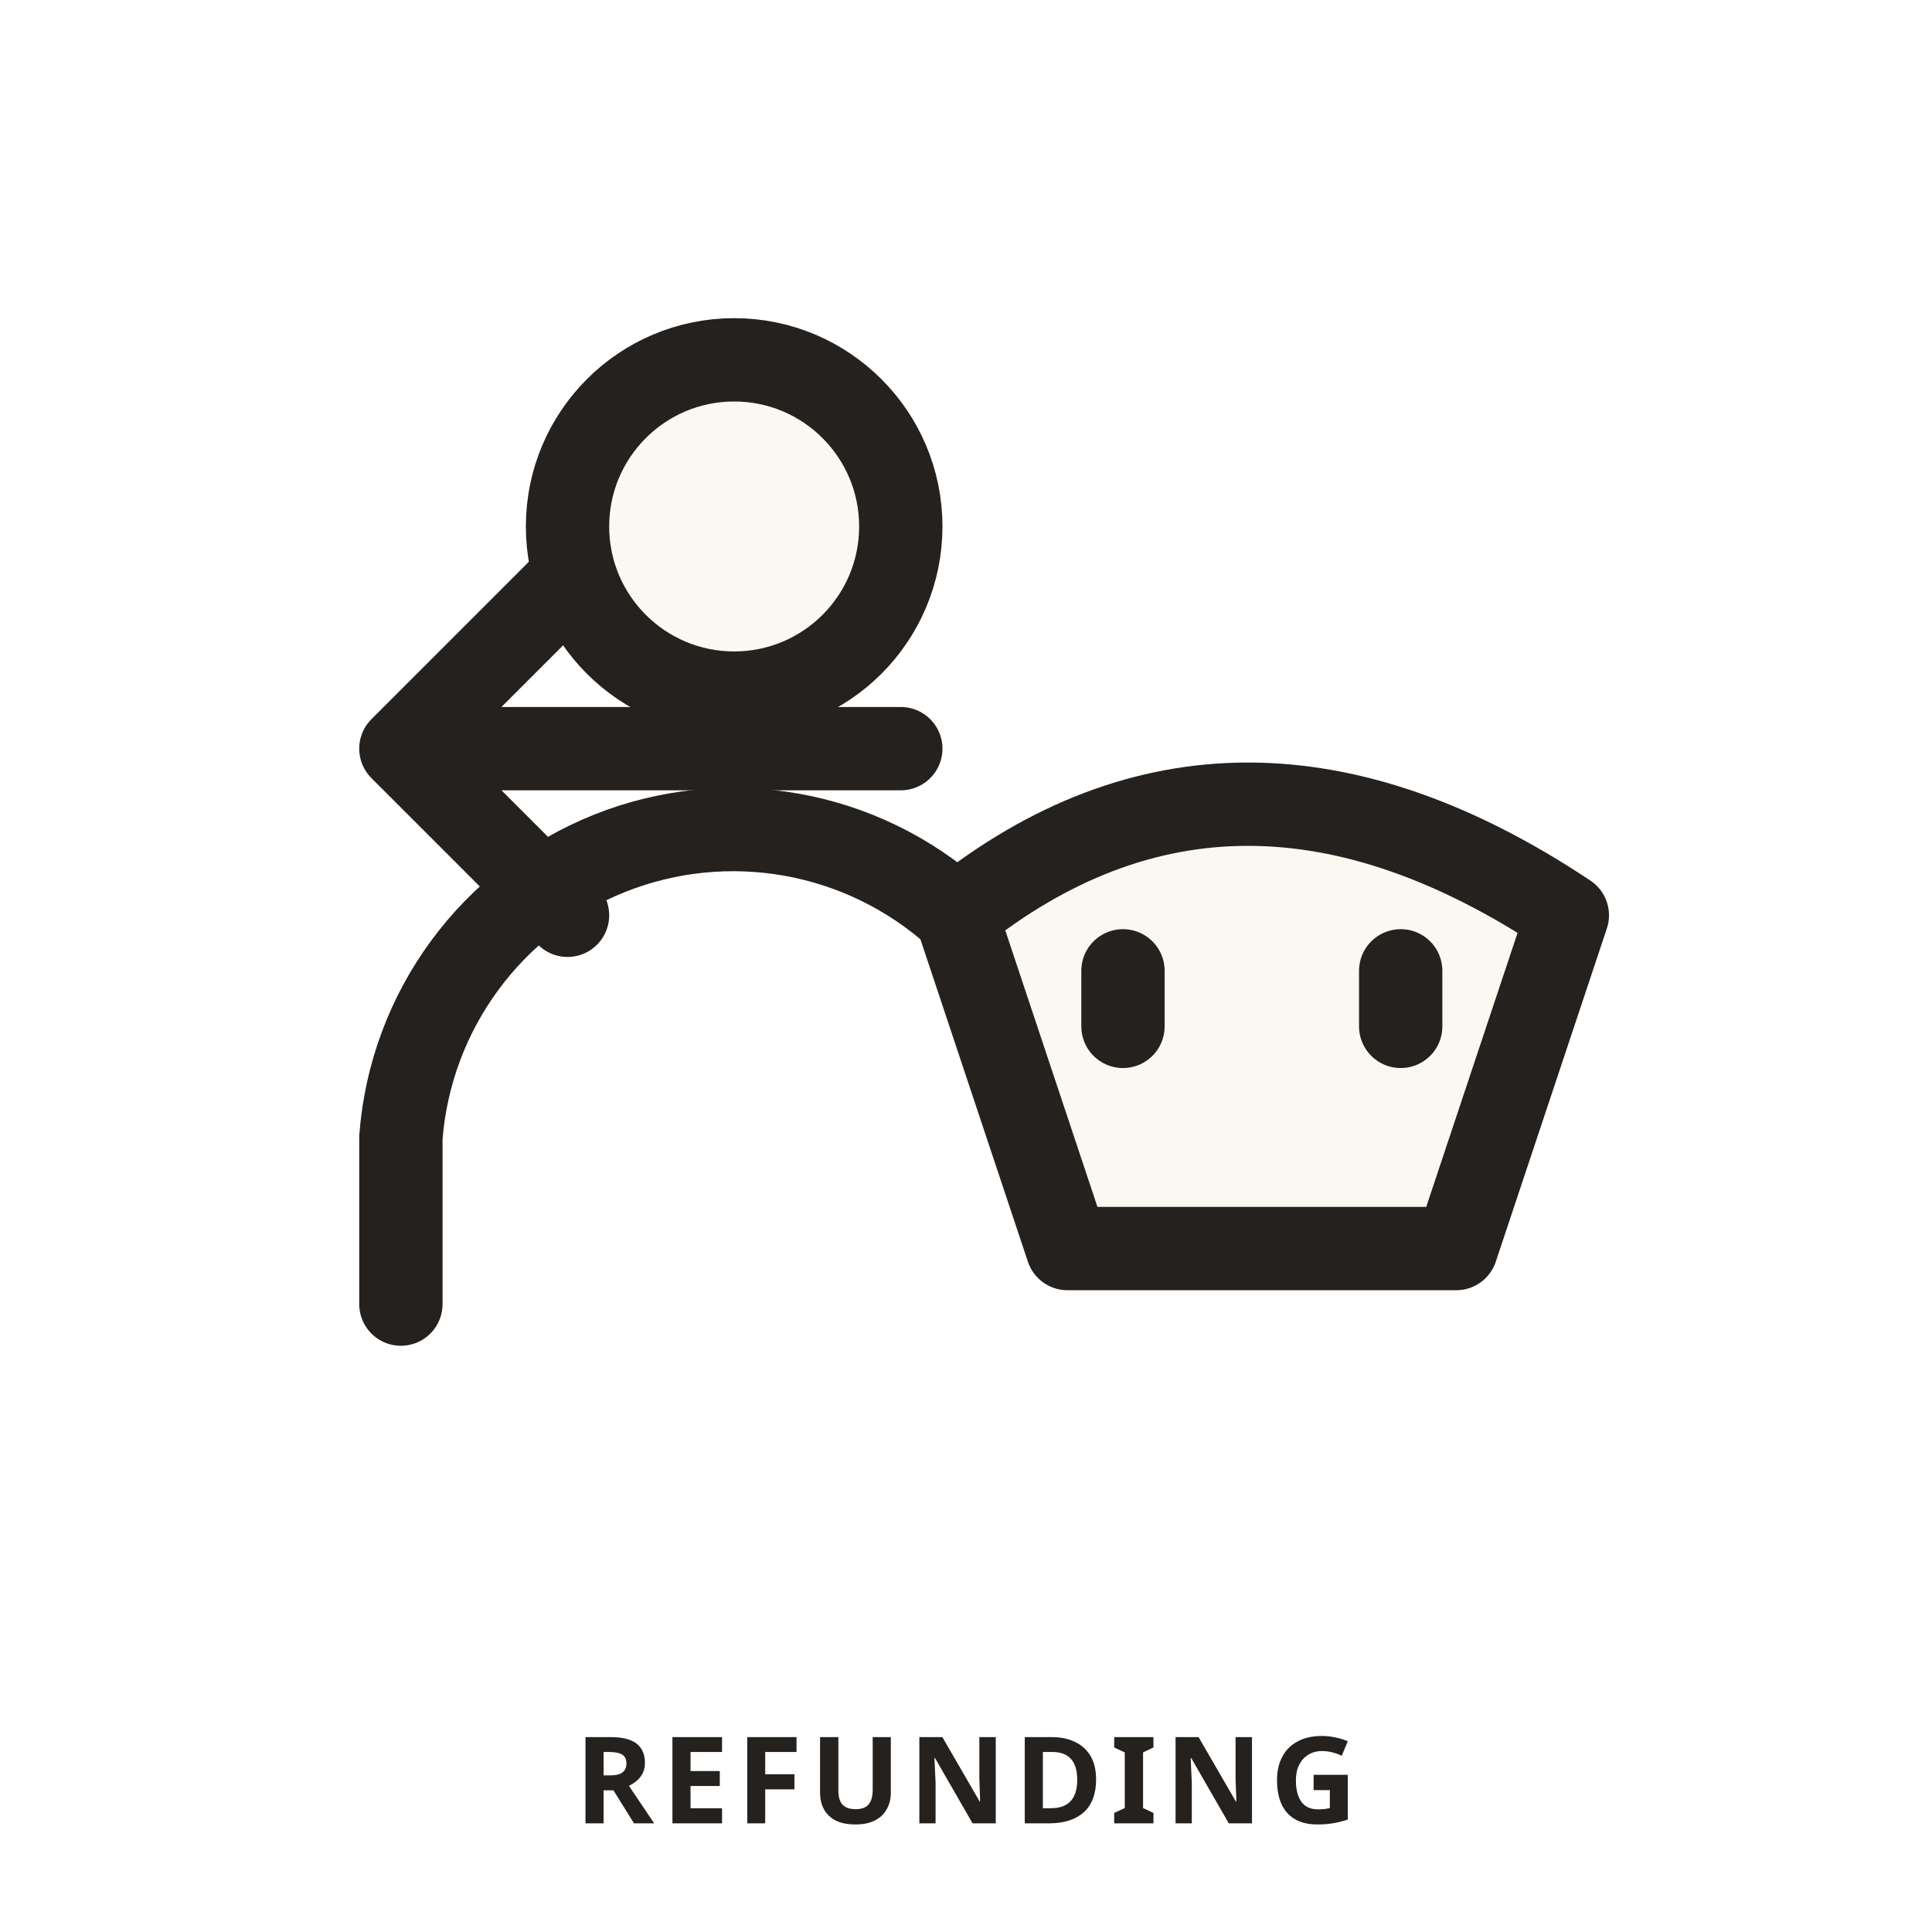
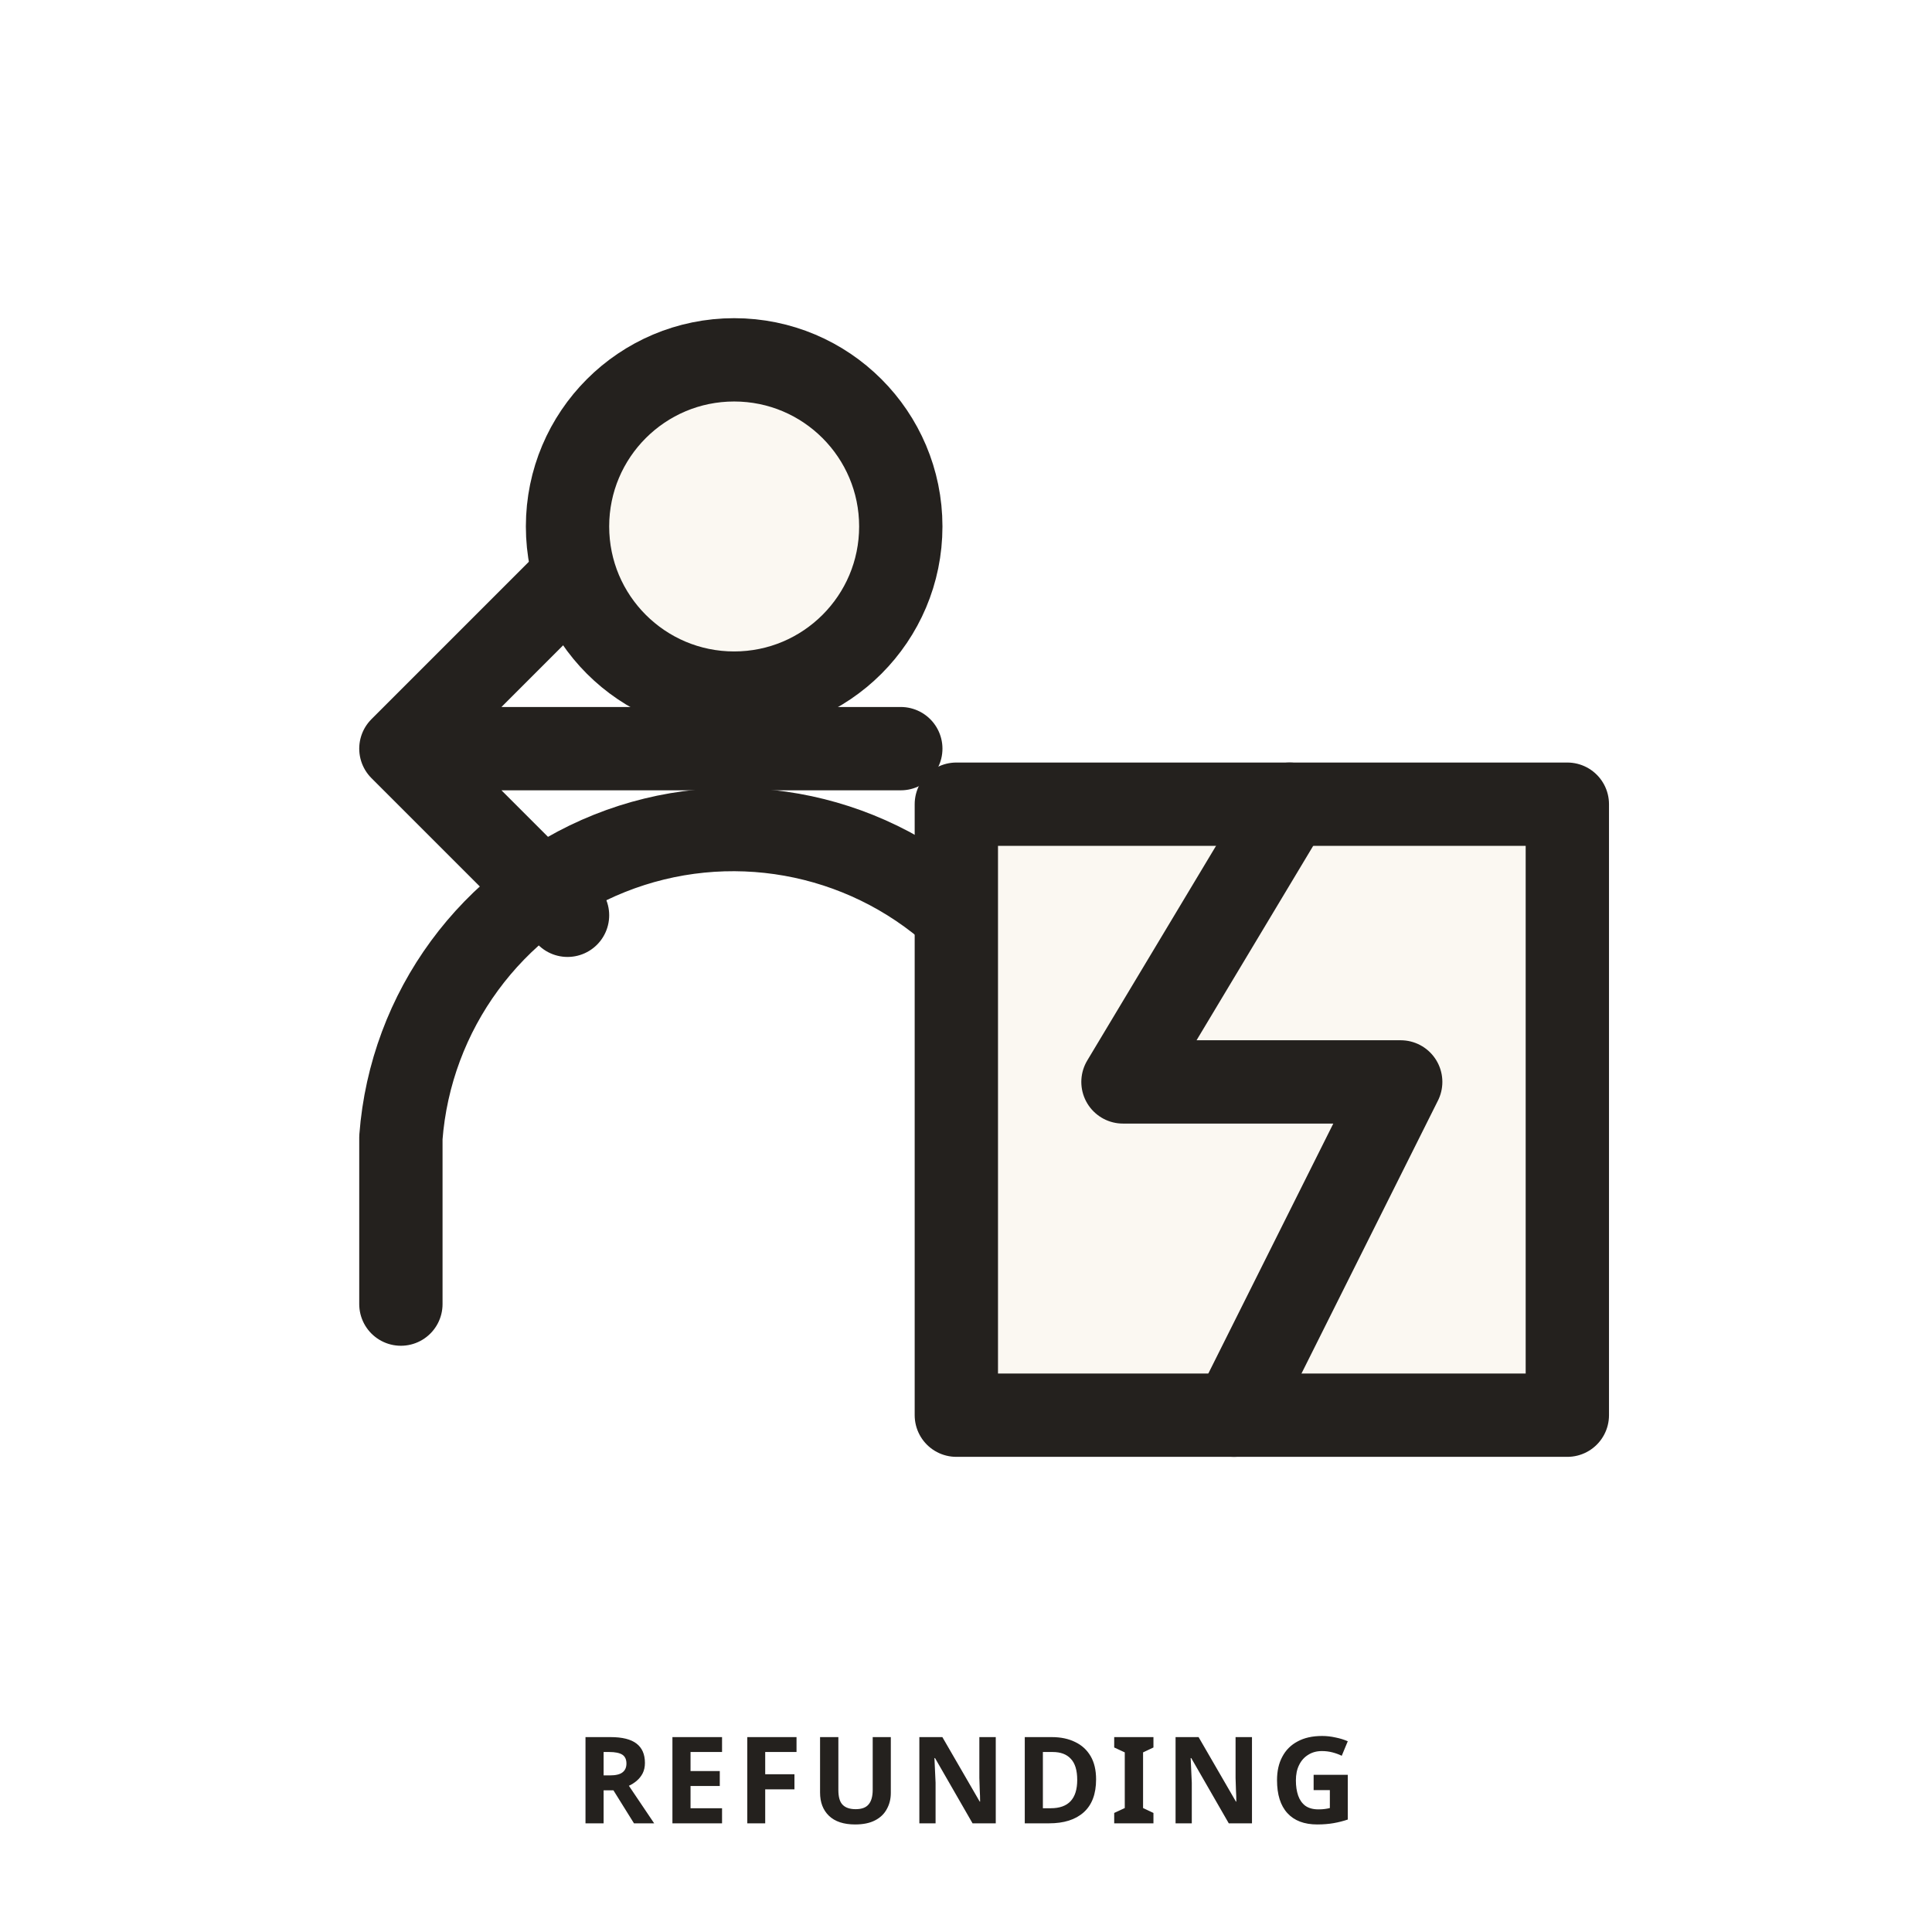
<svg xmlns="http://www.w3.org/2000/svg" width="160" height="160" viewBox="0 0 160 160" role="img" aria-label="AlphaLeak · refunding · fictional writer">
  <g transform="translate(24 16) scale(4.6)">
    <g stroke="#24211E" stroke-width="1.5" stroke-linecap="round" stroke-linejoin="round">
      <circle cx="8" cy="6" r="3" fill="#FBF8F2" />
      <path d="M2 20v-3a6 6 0 0 1 10-4" fill="none" />
-       <path d="M12 13q5-4 11 0l-2 6h-7z" fill="#FBF8F2" />
-       <path d="M15 14v1m5-1v1" fill="none" />
+       <path d="M12 11h11v11H12z" fill="#FBF8F2" />
+       <path d="M18 11l-3 5h5l-3 6" fill="none" />
      <path d="M11 10H2m3-3-3 3 3 3" fill="none" />
    </g>
  </g>
  <text x="80" y="151" text-anchor="middle" stroke="none" fill="#24211E" font-family="system-ui,sans-serif" font-size="10" font-weight="600" letter-spacing=".6">REFUNDING</text>
</svg>
